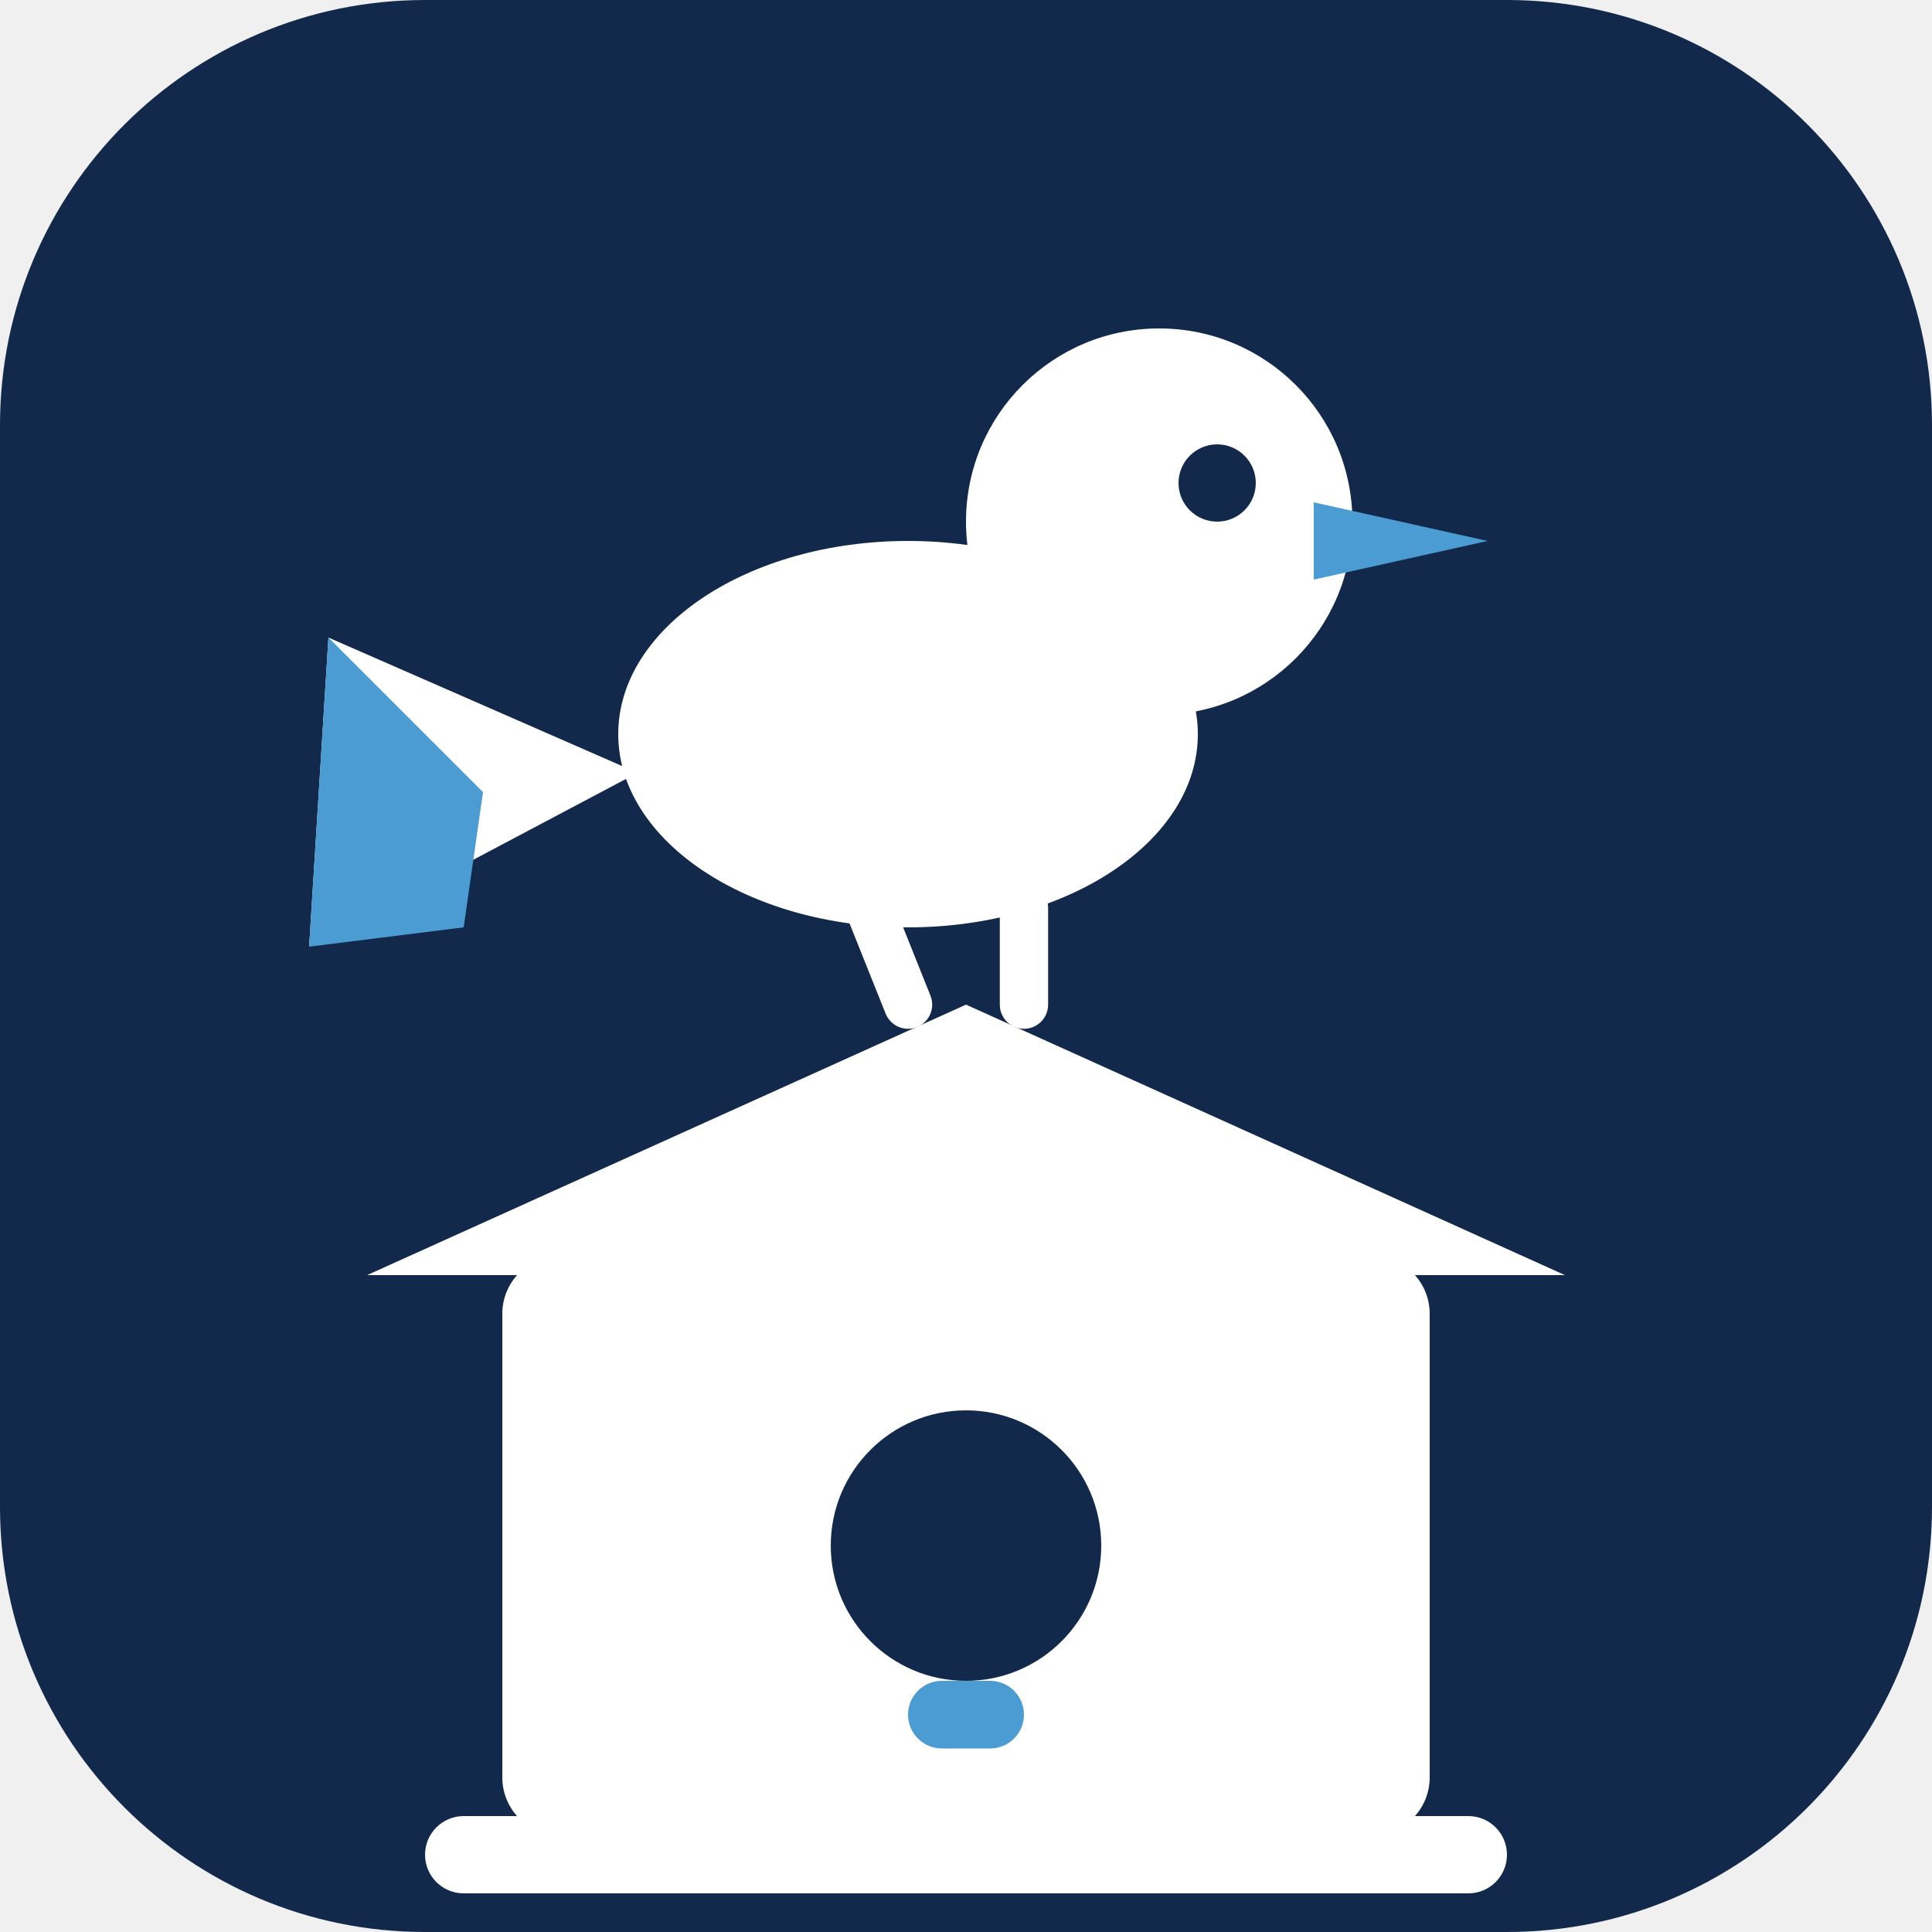
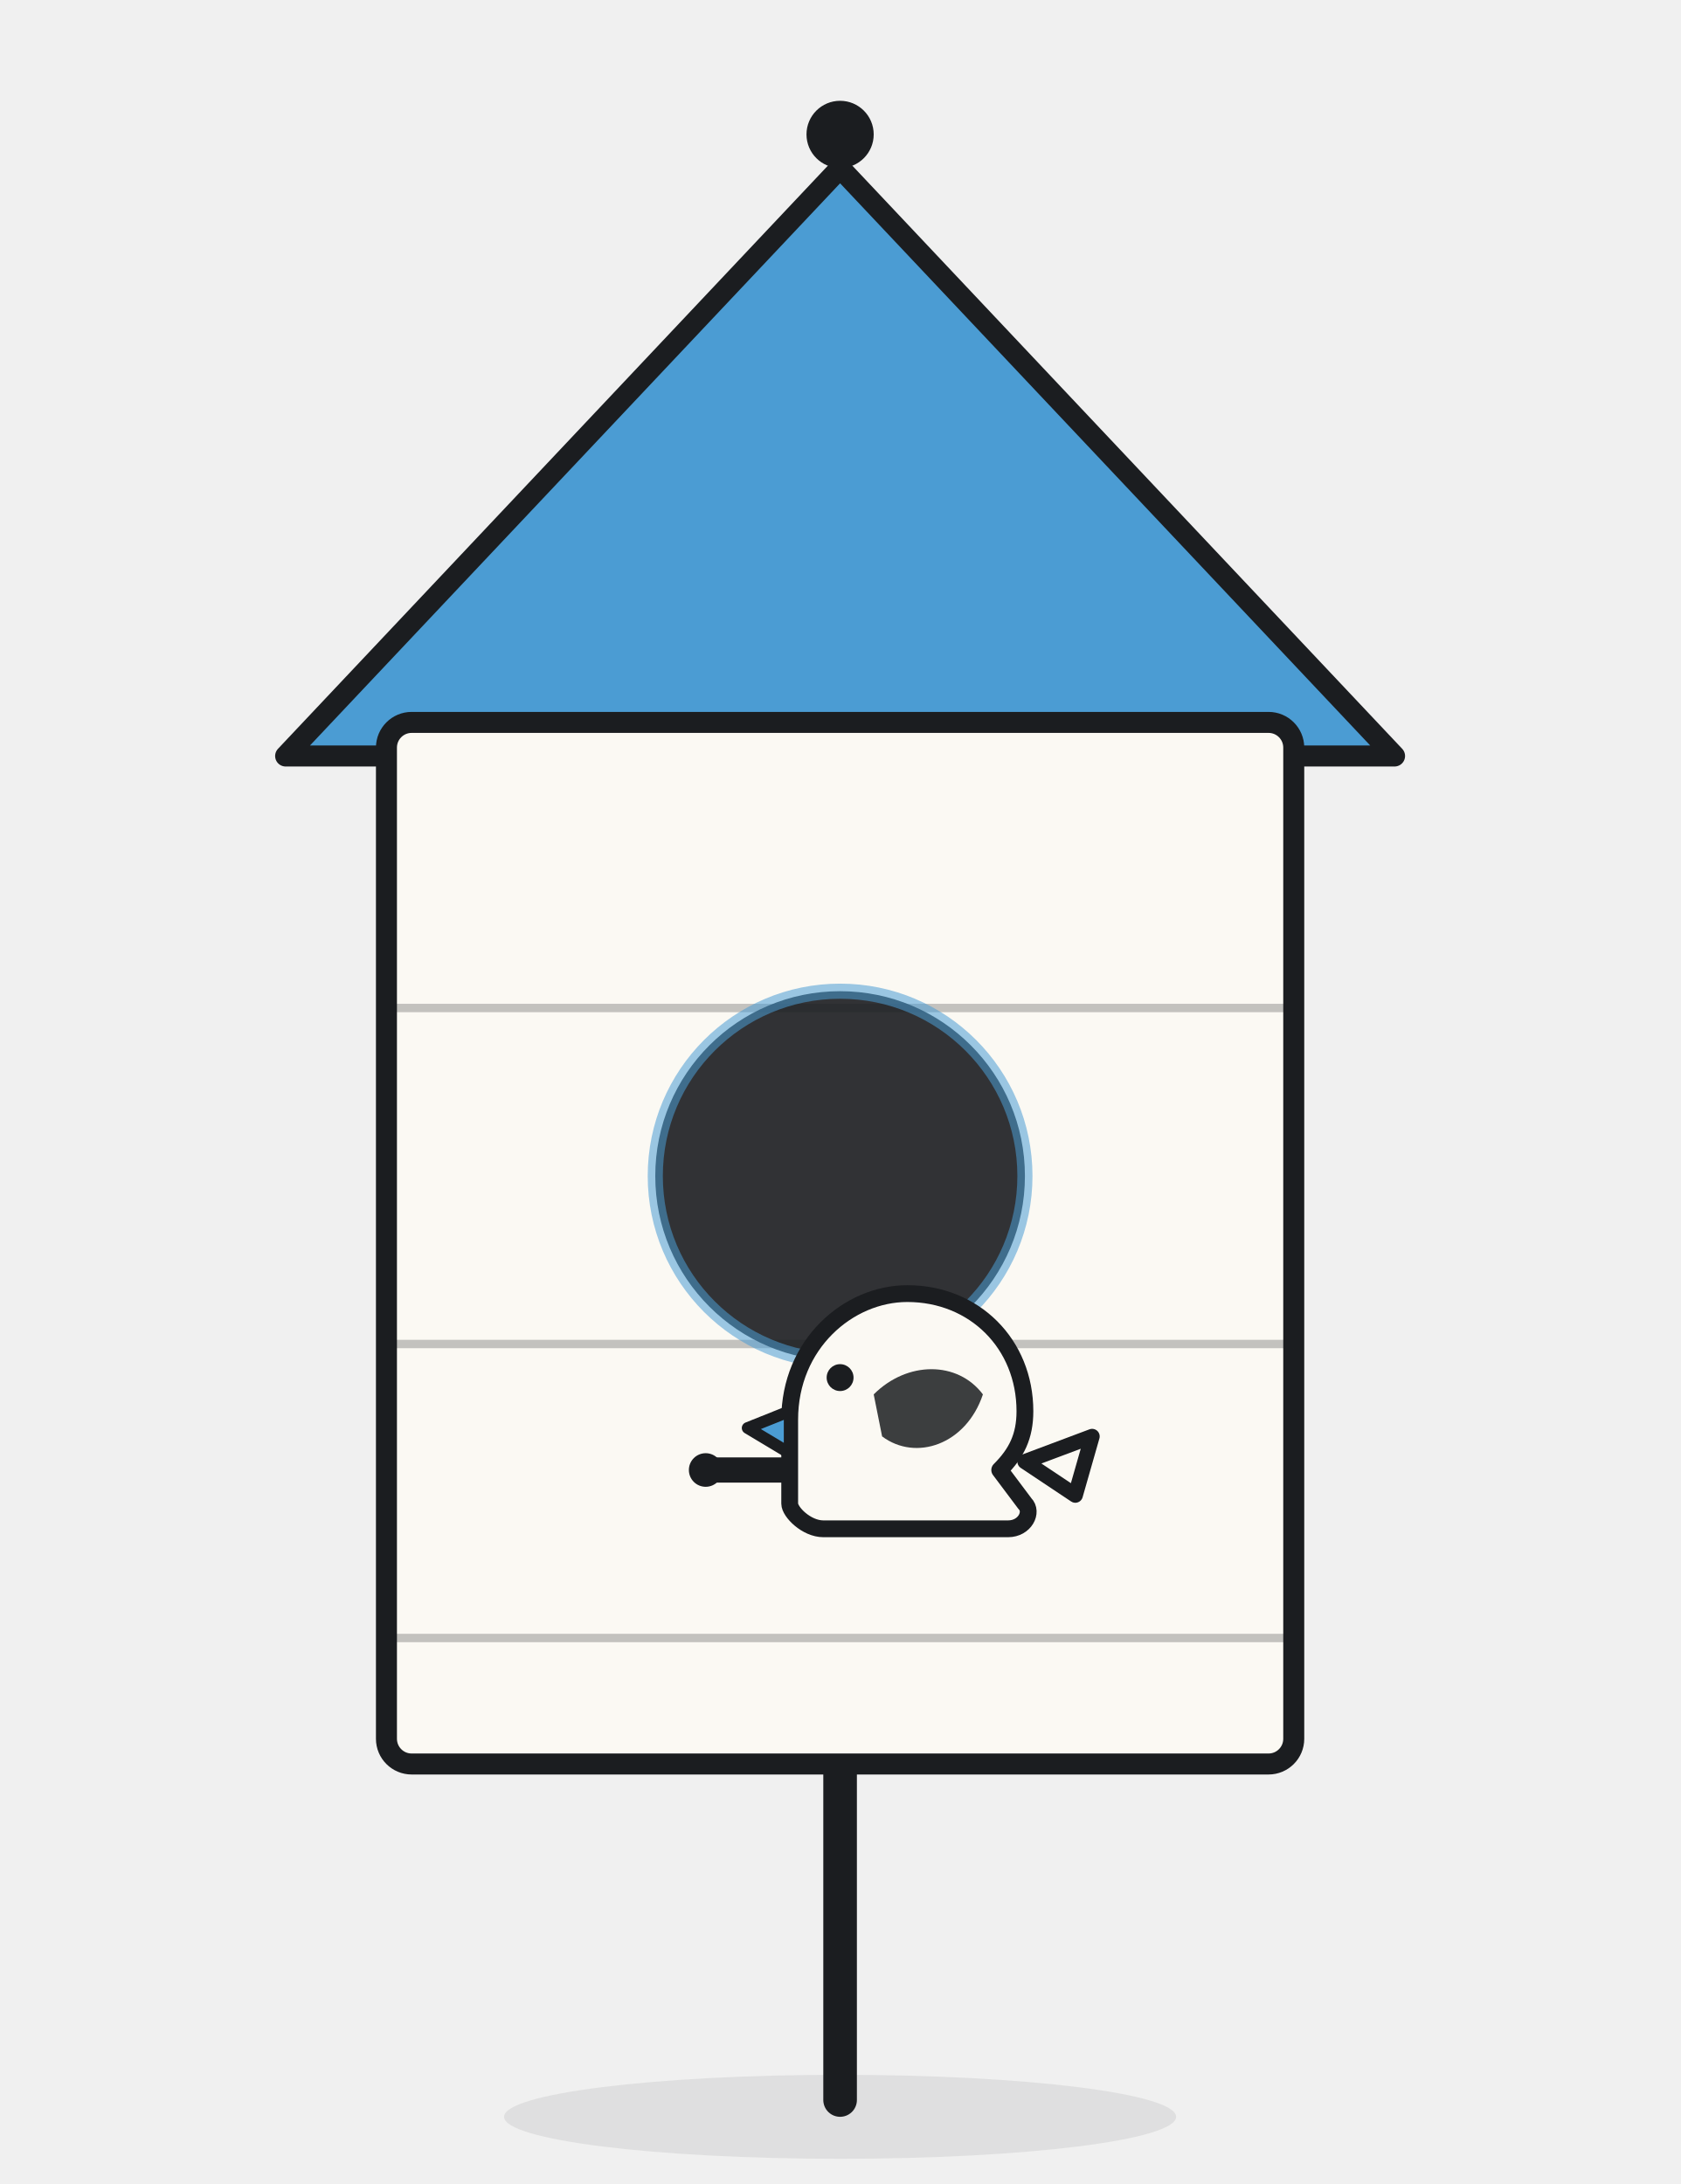
- <svg xmlns="http://www.w3.org/2000/svg" viewBox="0 0 100 100">
-   <rect width="100" height="100" rx="22" fill="#13294B" />
-   <ellipse cx="47" cy="38" rx="15" ry="10" fill="white" />
-   <circle cx="60" cy="27" r="10" fill="white" />
-   <polygon points="33,40 17,33 16,49" fill="white" />
-   <polygon points="25,41 17,33 16,49 24,48" fill="#4B9CD3" />
-   <polygon points="68,26 77,28 68,30" fill="#4B9CD3" />
-   <circle cx="63" cy="25" r="2" fill="#13294B" />
-   <line x1="45" y1="47" x2="47" y2="52" stroke="white" stroke-width="2.5" stroke-linecap="round" />
-   <line x1="53" y1="47" x2="53" y2="52" stroke="white" stroke-width="2.5" stroke-linecap="round" />
-   <polygon points="19,66 81,66 50,52" fill="white" />
-   <rect x="26" y="65" width="48" height="30" rx="3" fill="white" />
-   <circle cx="50" cy="80" r="7" fill="#13294B" />
-   <rect x="47" y="87" width="6" height="3.5" rx="1.75" fill="#4B9CD3" />
-   <rect x="22" y="94" width="56" height="4" rx="2" fill="white" />
+ <svg xmlns="http://www.w3.org/2000/svg" viewBox="0 0 40 52" fill="none">
+   <ellipse cx="20" cy="50.4" rx="8" ry="1" fill="#1B1D20" opacity="0.08" />
+   <path d="M20 42 L20 50" stroke="#1B1D20" stroke-width="0.8" stroke-linecap="round" />
+   <path d="M6.8 18 L20 4 L33.2 18 Z" fill="#4B9CD3" stroke="#1B1D20" stroke-width="0.5" stroke-linejoin="round" />
+   <circle cx="20" cy="3.2" r="0.8" fill="#1B1D20" />
+   <rect x="9.2" y="17.2" width="21.6" height="24.8" rx="0.6" fill="#FBF9F3" stroke="#1B1D20" stroke-width="0.5" />
+   <path d="M9.2 24 L30.8 24" stroke="#1B1D20" stroke-width="0.2" opacity="0.25" />
+   <path d="M9.2 32 L30.8 32" stroke="#1B1D20" stroke-width="0.2" opacity="0.25" />
+   <path d="M9.2 39 L30.8 39" stroke="#1B1D20" stroke-width="0.2" opacity="0.25" />
+   <circle cx="20" cy="28" r="4.4" fill="#1B1D20" opacity="0.9" />
+   <circle cx="20" cy="28" r="4.4" fill="none" stroke="#4B9CD3" stroke-width="0.36" opacity="0.55" />
+   <path d="M16.8 35 L23.2 35" stroke="#1B1D20" stroke-width="0.6" stroke-linecap="round" />
+   <circle cx="16.8" cy="35" r="0.4" fill="#1B1D20" />
+   <circle cx="23.2" cy="35" r="0.4" fill="#1B1D20" />
+   <g transform="translate(18.8 30.8)">
+     <path d="M0 3 C 0 1.2, 1.4 0, 2.8 0 C 4.4 0, 5.6 1.2, 5.6 2.8 C 5.6 3.4, 5.4 3.8, 5 4.2 L 5.6 5 C 5.8 5.2, 5.6 5.6, 5.2 5.6 L 0.8 5.6 C 0.4 5.6, 0 5.2, 0 5 Z" fill="#FBF9F3" stroke="#1B1D20" stroke-width="0.4" stroke-linejoin="round" />
+     <path d="M2 2.4 C 2.8 1.6, 4 1.6, 4.6 2.4 C 4.2 3.6, 3 4, 2.2 3.4 Z" fill="#1B1D20" opacity="0.85" />
+     <path d="M0 2.8 L -1 3.2 L 0 3.8 Z" fill="#4B9CD3" stroke="#1B1D20" stroke-width="0.28" stroke-linejoin="round" />
+     <circle cx="1.2" cy="2" r="0.32" fill="#1B1D20" />
+     <path d="M5.6 4 L 7.2 3.4 L 6.8 4.8 Z" fill="#FBF9F3" stroke="#1B1D20" stroke-width="0.36" stroke-linejoin="round" />
+   </g>
</svg>
